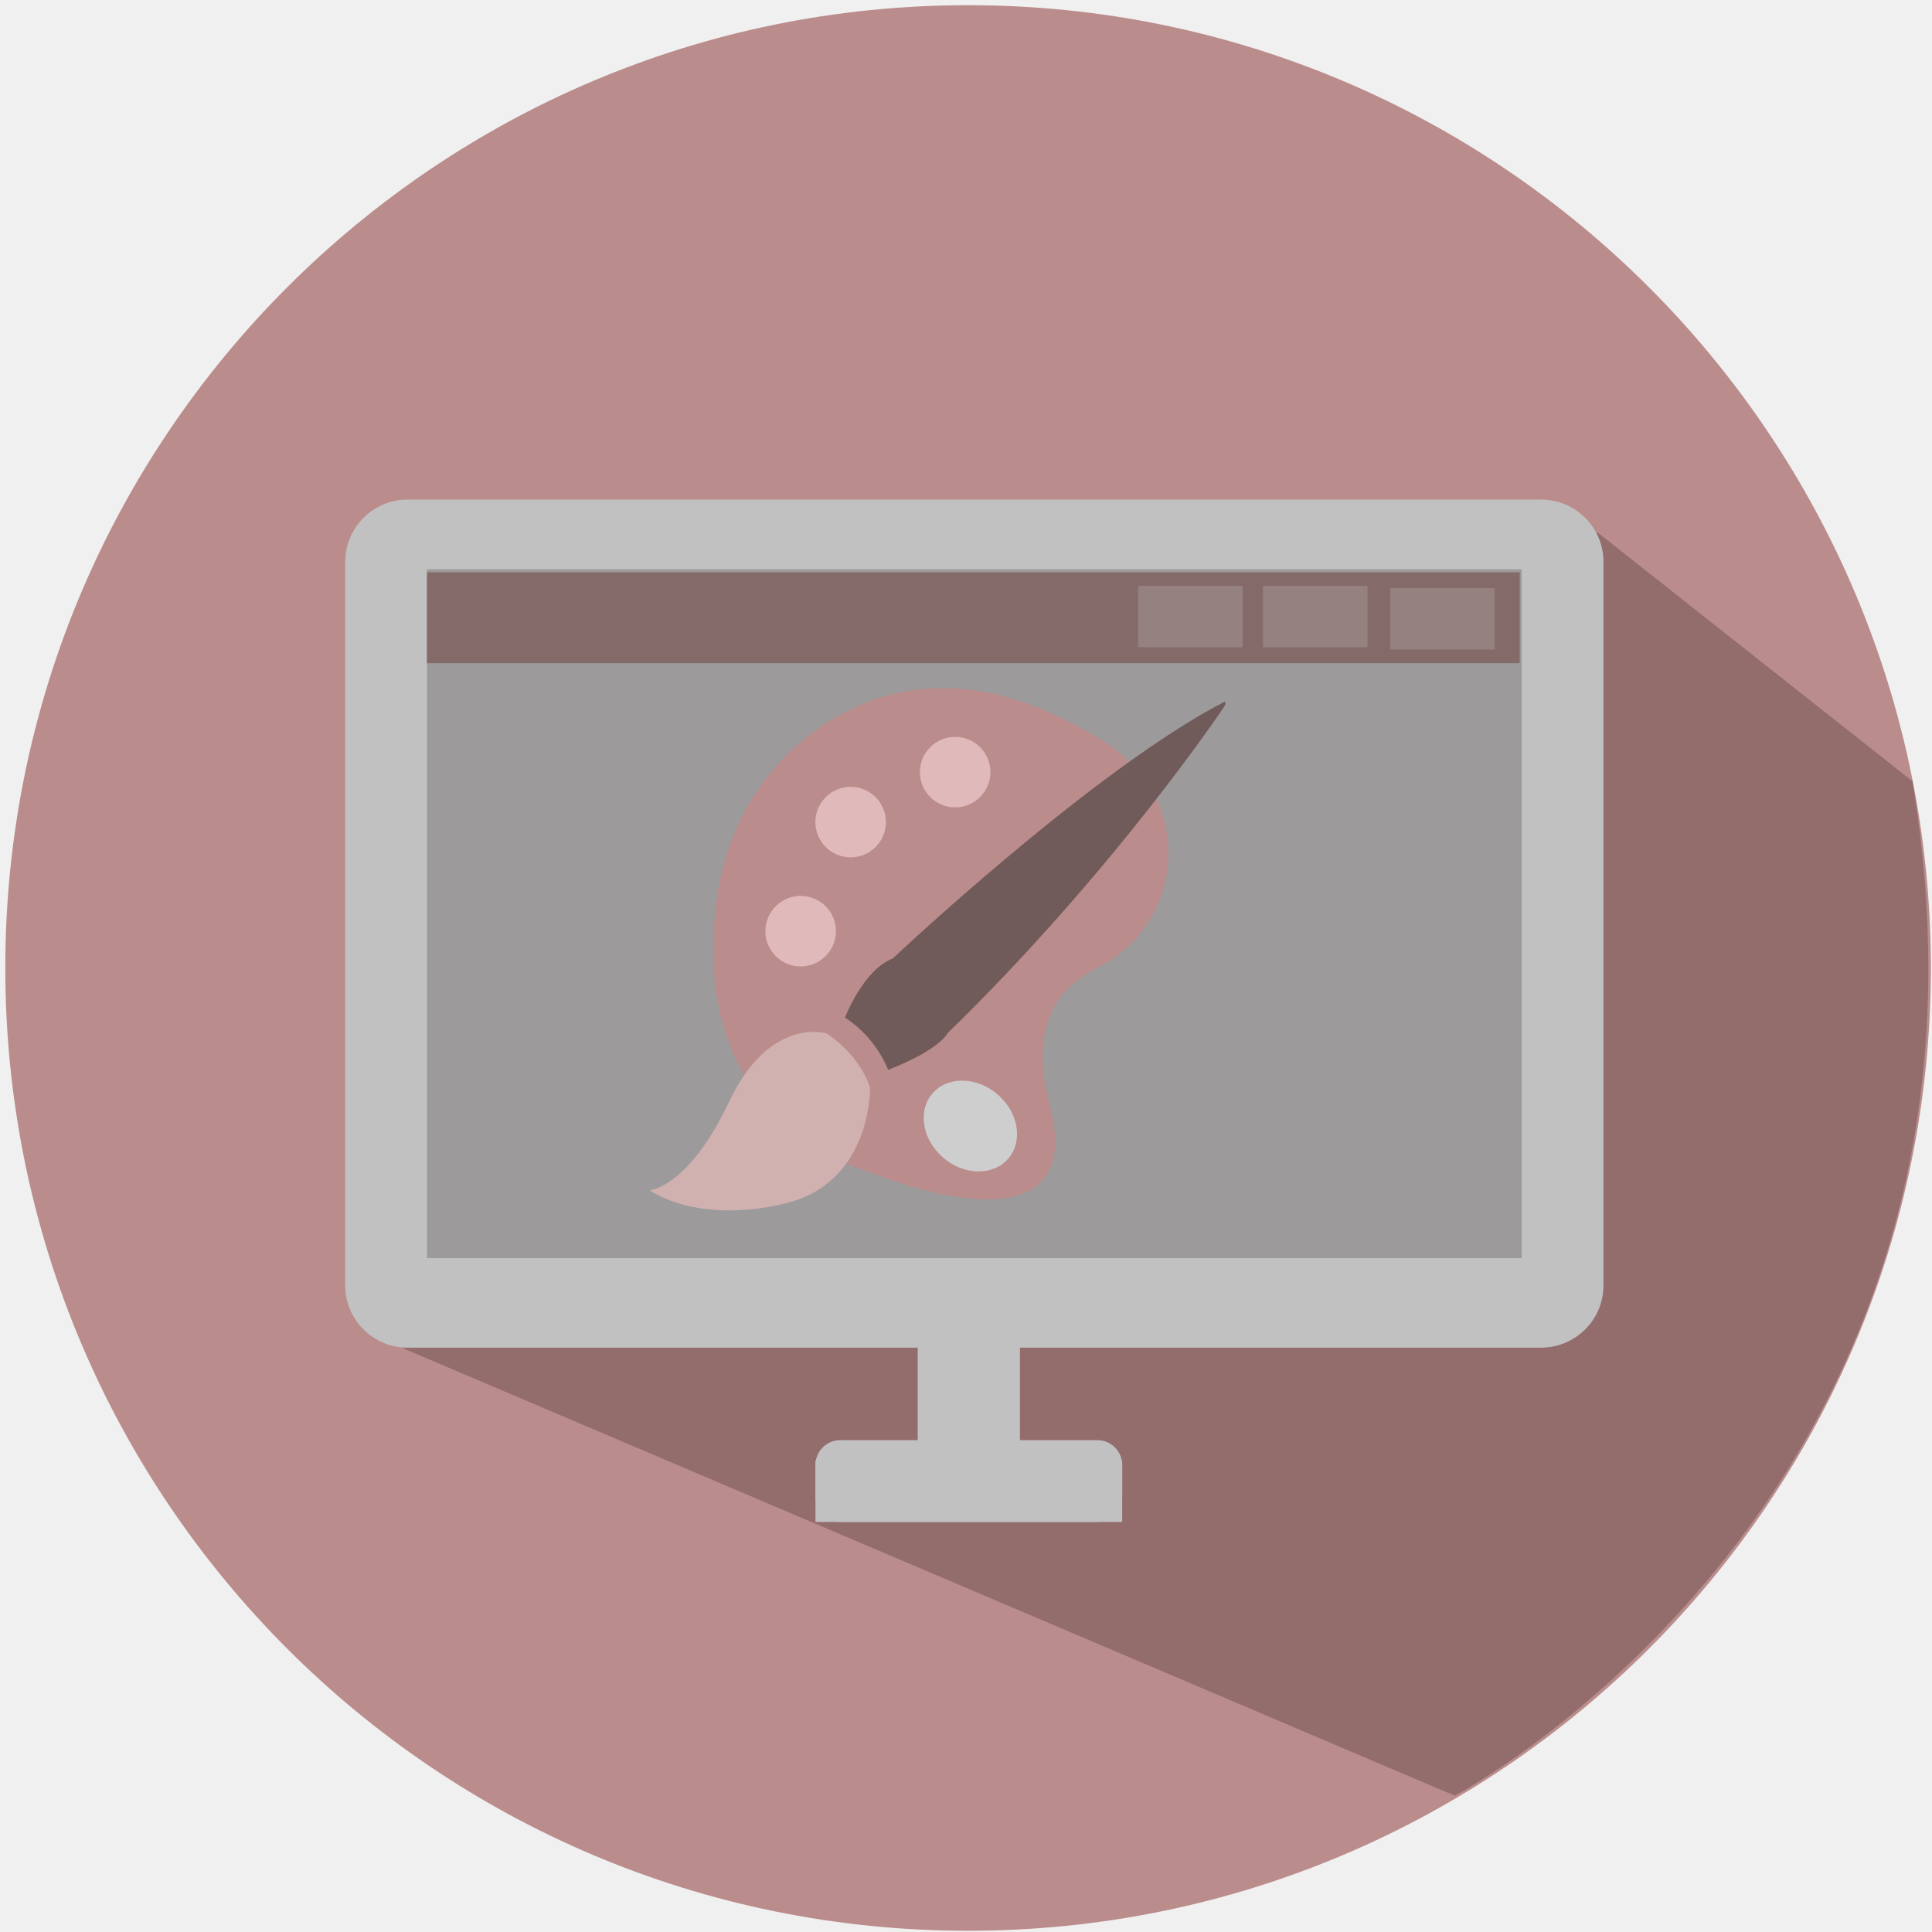
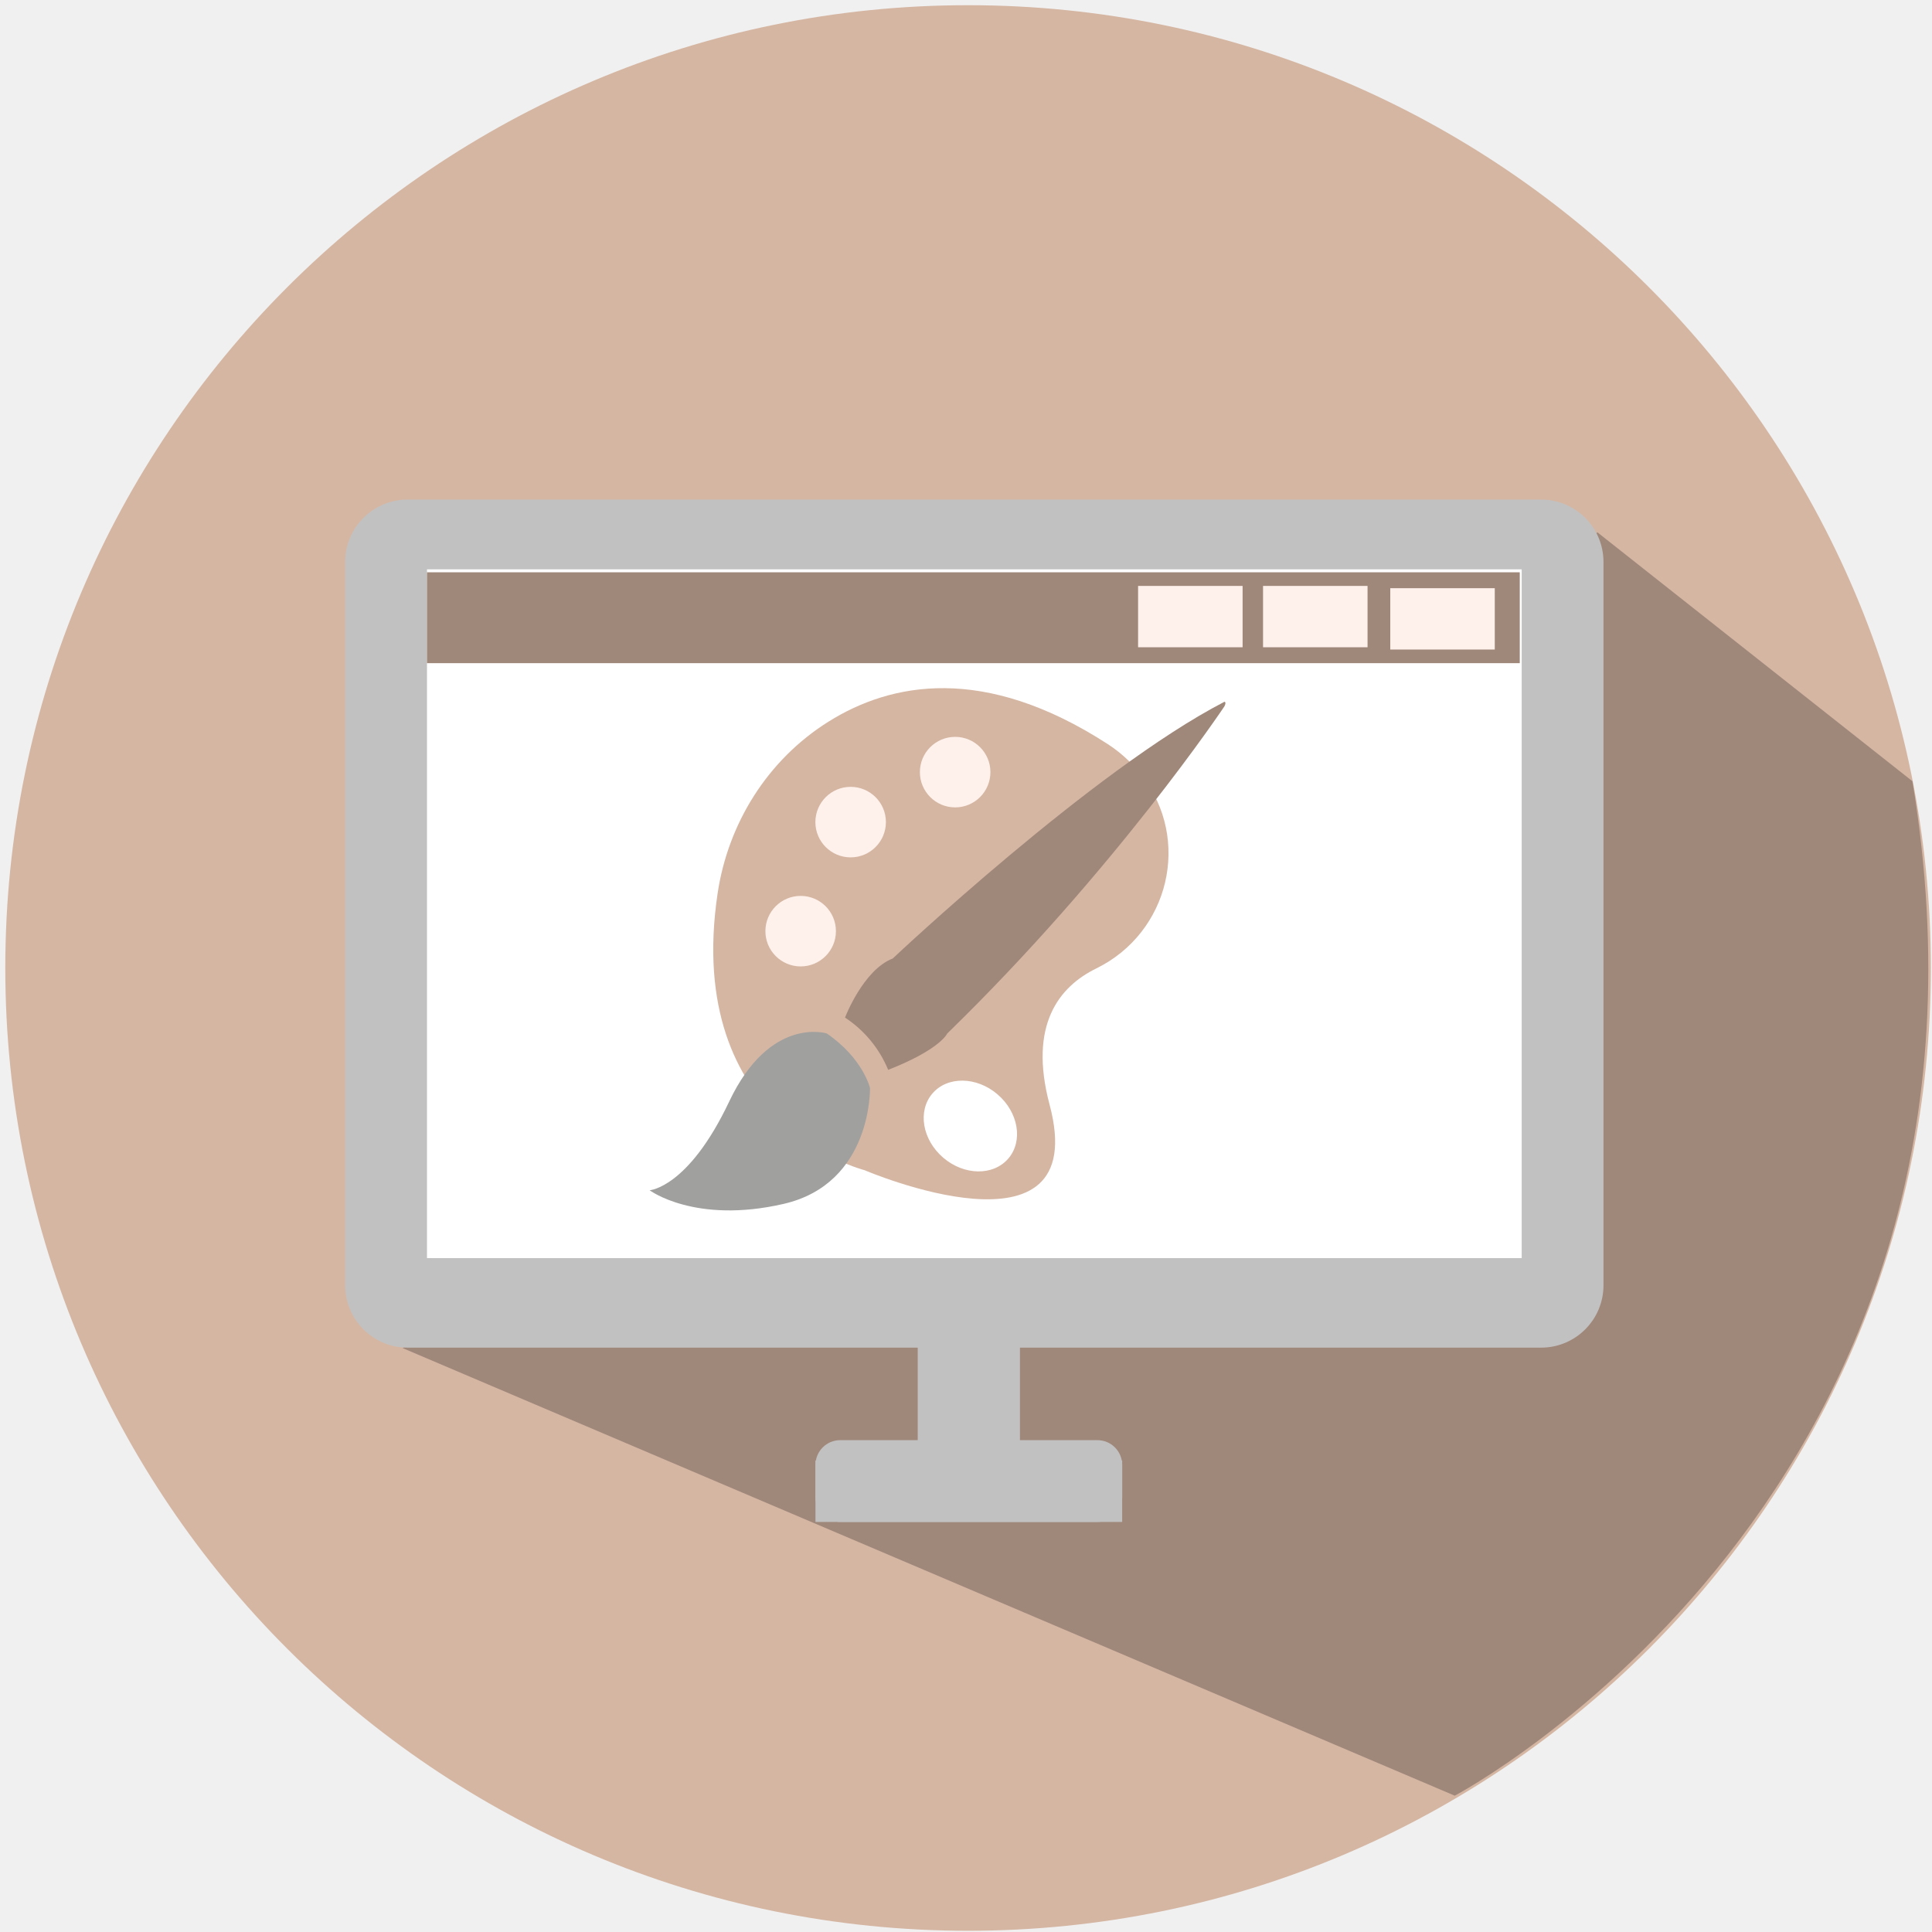
<svg xmlns="http://www.w3.org/2000/svg" id="Layer_1" data-name="Layer 1" width="300mm" height="300mm" viewBox="0 0 850.39 850.39">
  <defs>
    <style>
      .cls-1 {
-         fill: #bb8c8c;
+         fill: #d5b6a3;
      }

      .cls-2 {
-         fill: #936c6c;
+         fill: #9f877a;
      }

      .cls-3 {
        fill: #c2c1c1;
      }

      .cls-4 {
-         fill: #9c9a9a;
+         fill: #fff;
      }

      .cls-5 {
-         fill: #856a6a;
+         fill: #fef1eb;
      }

      .cls-6 {
-         fill: #968181;
-       }
- 
-       .cls-7 {
-         fill: #e0baba;
-       }
- 
-       .cls-8 {
-         fill: #cfcece;
-       }
- 
-       .cls-9 {
-         fill: #715a5a;
-       }
- 
-       .cls-10 {
-         fill: #d1b0b0;
+         fill: #a0a09f;
      }
    </style>
  </defs>
  <circle class="cls-1" cx="426.11" cy="426.07" r="423.78" />
  <path class="cls-2" d="M177.26,593.39l463.06,197S893.6,656.81,841.77,343.86L703.13,234.32Z" />
-   <g>
-     <rect class="cls-3" x="151.94" y="219.9" width="553.85" height="373.28" rx="27.45" />
-     <rect class="cls-4" x="187.94" y="250.6" width="481.85" height="303.16" />
-   </g>
+   <rect class="cls-3" x="151.94" y="219.9" width="553.85" height="373.28" rx="27.45" />
+   <rect class="cls-4" x="187.94" y="250.6" width="481.85" height="303.16" />
  <rect class="cls-3" x="403.94" y="588.9" width="45" height="54" />
  <rect class="cls-3" x="358.94" y="633.9" width="135" height="36" rx="10.89" />
  <rect class="cls-3" x="358.94" y="642.9" width="135" height="27" />
-   <rect class="cls-5" x="187.94" y="251.9" width="481" height="40" />
-   <rect class="cls-6" x="611.94" y="258.9" width="46" height="27" />
-   <rect class="cls-6" x="555.94" y="257.9" width="46" height="27" />
-   <rect class="cls-6" x="500.94" y="257.9" width="46" height="27" />
-   <g>
-     <path class="cls-1" d="M380.51,515.06s-79.76-19.94-64.67-121.67c4.61-31.11,22.13-59,48.76-75.71,27.44-17.22,68.45-25.47,123,9.85A59.52,59.52,0,0,1,502,340.67c.17.22.35.43.52.66,22,28.21,12.11,69.21-20,84.95-16.32,8-29.91,24.82-20.52,60C481.17,558.2,380.51,515.06,380.51,515.06Z" />
-     <circle class="cls-7" cx="352.42" cy="409.86" r="15.52" />
-     <circle class="cls-7" cx="374.42" cy="361.86" r="15.52" />
-     <circle class="cls-7" cx="420.42" cy="339.86" r="15.52" />
-     <ellipse class="cls-8" cx="427.12" cy="495.65" rx="18.36" ry="22" transform="translate(-227.17 498.4) rotate(-49.49)" />
-   </g>
-   <g>
-     <path class="cls-9" d="M371.94,447.9s8-21,21-26c0,0,88-83,146-113,0,0,1,0,0,2,0,0-48,72-122,144,0,0-3,7-26,16A50.6,50.6,0,0,0,371.94,447.9Z" />
-     <path class="cls-10" d="M363.94,454.9s-25-8-43,30-35,39-35,39,20,15,59,6,38-51,38-51S379.94,465.9,363.94,454.9Z" />
-   </g>
+   <rect class="cls-2" x="187.94" y="251.9" width="481" height="40" />
+   <rect class="cls-5" x="611.94" y="258.9" width="46" height="27" />
+   <rect class="cls-5" x="555.94" y="257.9" width="46" height="27" />
+   <rect class="cls-5" x="500.94" y="257.9" width="46" height="27" />
+   <path class="cls-1" d="M380.51,515.06s-79.76-19.94-64.67-121.67c4.61-31.11,22.13-59,48.76-75.71,27.44-17.22,68.45-25.47,123,9.85A59.52,59.52,0,0,1,502,340.67c.17.22.35.43.52.66,22,28.21,12.11,69.21-20,84.95-16.32,8-29.91,24.82-20.52,60C481.17,558.2,380.51,515.06,380.51,515.06Z" />
+   <circle class="cls-5" cx="352.42" cy="409.86" r="15.52" />
+   <circle class="cls-5" cx="374.42" cy="361.86" r="15.52" />
+   <circle class="cls-5" cx="420.42" cy="339.86" r="15.52" />
+   <ellipse class="cls-4" cx="427.12" cy="495.65" rx="18.36" ry="22" transform="translate(-227.17 498.4) rotate(-49.49)" />
+   <path class="cls-2" d="M371.94,447.9s8-21,21-26c0,0,88-83,146-113,0,0,1,0,0,2,0,0-48,72-122,144,0,0-3,7-26,16A50.6,50.6,0,0,0,371.94,447.9Z" />
+   <path class="cls-6" d="M363.94,454.9s-25-8-43,30-35,39-35,39,20,15,59,6,38-51,38-51S379.94,465.9,363.94,454.9Z" />
</svg>
